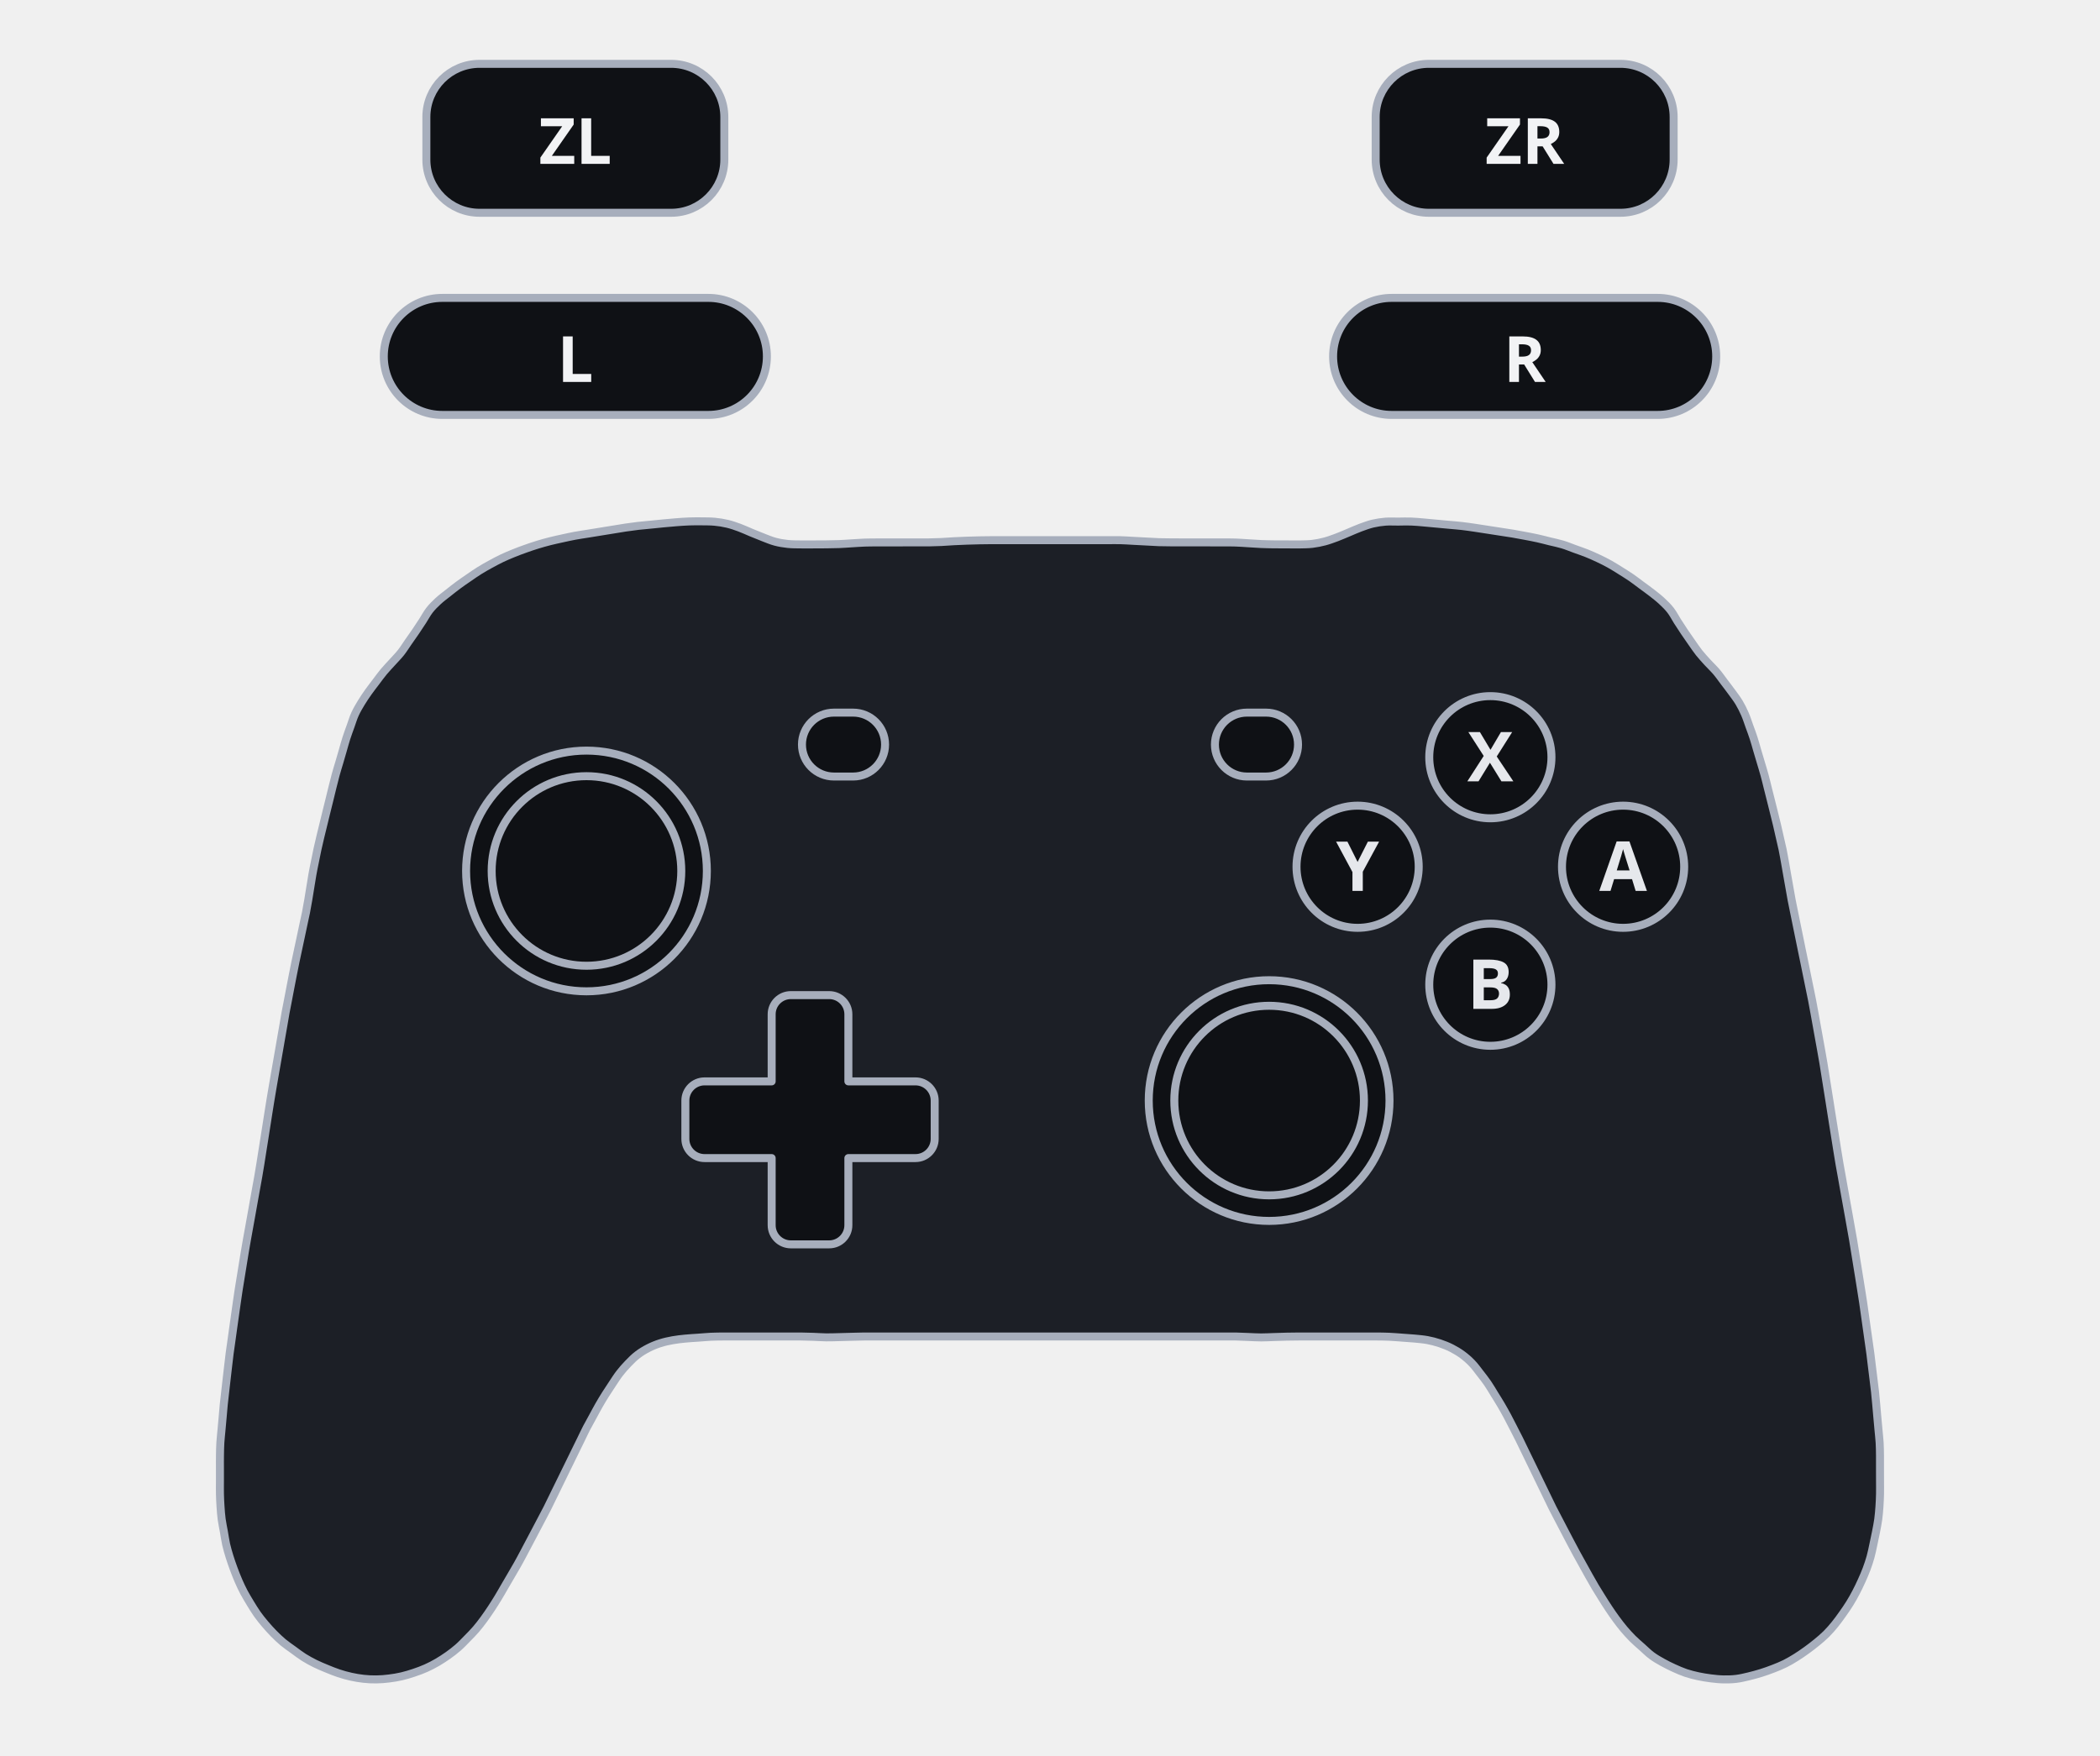
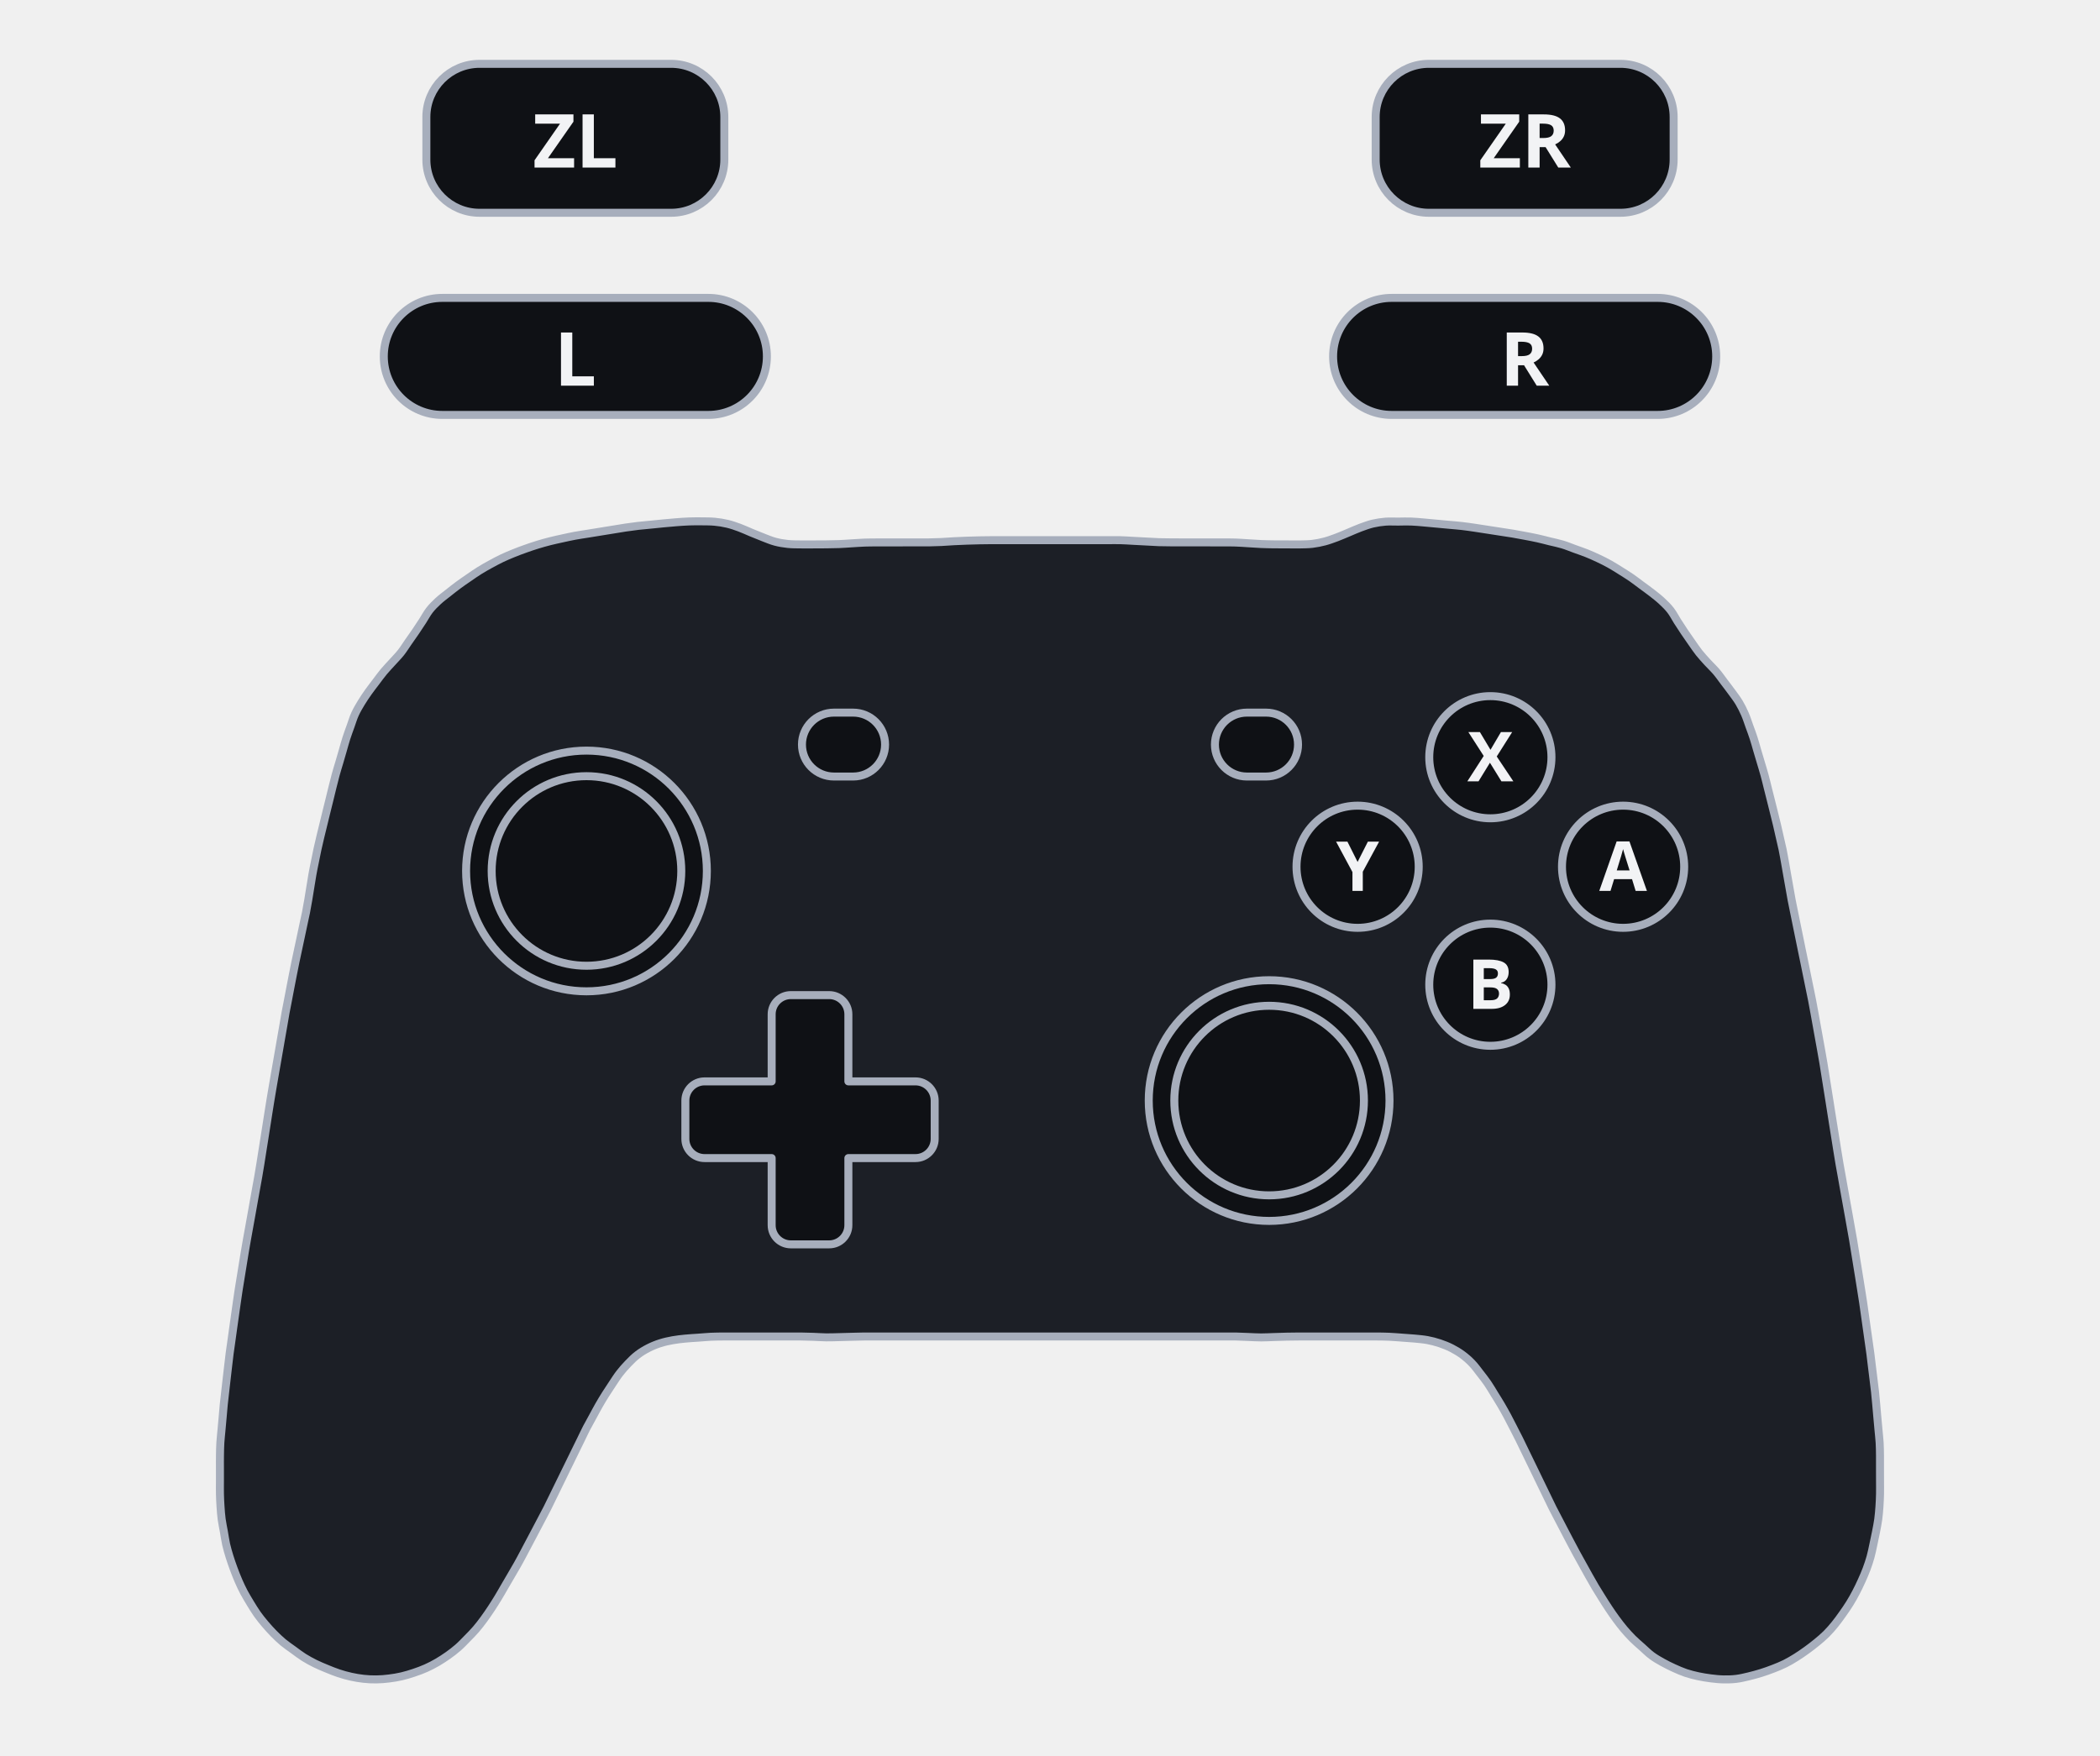
<svg xmlns="http://www.w3.org/2000/svg" width="657" height="549.336" viewBox="0 -106.336 657 549.336" style="overflow:visible;display:block">
  <defs>
    <linearGradient id="pb" x1="0" y1="0" x2="0" y2="1">
      <stop offset="0" stop-color="#1C1F26" />
      <stop offset="1" stop-color="#1C1F26" />
    </linearGradient>
    <linearGradient id="rim" x1="0" y1="0" x2="0" y2="1">
      <stop offset="0" stop-color="#fff" stop-opacity=".16" />
      <stop offset=".35" stop-color="#fff" stop-opacity="0" />
    </linearGradient>
    <radialGradient id="floor">
      <stop offset="0" stop-color="#000" stop-opacity=".55" />
      <stop offset="1" stop-color="#000" stop-opacity="0" />
    </radialGradient>
  </defs>
  <defs />
  <defs />
  <path d="M70.01,333.13 C69.88,334.46 69.78,335.79 69.66,337.12 C69.54,338.45 69.42,339.78 69.30,341.11 C69.18,342.44 69.03,343.77 68.94,345.10 C68.86,346.43 68.84,347.76 68.82,349.09 C68.79,350.43 68.81,351.76 68.81,353.10 C68.81,354.43 68.81,355.77 68.81,357.10 C68.81,358.44 68.78,359.77 68.81,361.11 C68.84,362.44 68.90,363.77 68.99,365.10 C69.08,366.44 69.17,367.77 69.35,369.09 C69.53,370.41 69.82,371.72 70.05,373.03 C70.29,374.34 70.46,375.67 70.75,376.97 C71.05,378.27 71.43,379.56 71.82,380.83 C72.22,382.10 72.66,383.36 73.12,384.61 C73.59,385.86 74.07,387.11 74.60,388.33 C75.13,389.56 75.70,390.77 76.32,391.95 C76.95,393.12 77.64,394.26 78.33,395.40 C79.03,396.54 79.72,397.69 80.49,398.78 C81.26,399.86 82.10,400.91 82.96,401.92 C83.82,402.94 84.72,403.93 85.65,404.88 C86.59,405.82 87.55,406.76 88.57,407.61 C89.60,408.46 90.71,409.21 91.79,409.99 C92.87,410.78 93.93,411.60 95.05,412.31 C96.18,413.01 97.36,413.66 98.55,414.25 C99.75,414.84 100.98,415.35 102.22,415.86 C103.45,416.36 104.68,416.88 105.95,417.29 C107.21,417.71 108.51,418.07 109.81,418.36 C111.11,418.65 112.43,418.88 113.75,419.02 C115.08,419.17 116.42,419.23 117.75,419.21 C119.08,419.20 120.41,419.09 121.74,418.92 C123.06,418.76 124.38,418.54 125.68,418.24 C126.98,417.94 128.25,417.54 129.52,417.12 C130.78,416.70 132.04,416.24 133.25,415.70 C134.47,415.16 135.66,414.54 136.81,413.87 C137.96,413.20 139.08,412.47 140.17,411.70 C141.25,410.93 142.32,410.12 143.32,409.24 C144.33,408.36 145.24,407.38 146.17,406.43 C147.11,405.48 148.05,404.53 148.92,403.52 C149.79,402.51 150.60,401.45 151.39,400.37 C152.18,399.30 152.93,398.19 153.67,397.08 C154.40,395.97 155.12,394.84 155.81,393.70 C156.51,392.56 157.16,391.39 157.83,390.24 C158.50,389.09 159.17,387.93 159.85,386.78 C160.52,385.63 161.21,384.49 161.86,383.32 C162.52,382.16 163.14,380.98 163.77,379.80 C164.40,378.63 165.02,377.44 165.64,376.26 C166.26,375.08 166.88,373.90 167.51,372.72 C168.13,371.54 168.75,370.36 169.37,369.18 C170.00,368.00 170.63,366.82 171.23,365.63 C171.83,364.44 172.40,363.23 172.99,362.04 C173.58,360.84 174.16,359.64 174.75,358.44 C175.34,357.24 175.92,356.04 176.51,354.84 C177.10,353.64 177.69,352.45 178.27,351.25 C178.86,350.05 179.45,348.85 180.03,347.65 C180.62,346.45 181.21,345.25 181.79,344.06 C182.38,342.86 182.94,341.64 183.55,340.46 C184.17,339.27 184.83,338.11 185.47,336.94 C186.11,335.77 186.72,334.59 187.39,333.43 C188.05,332.27 188.74,331.13 189.45,330.00 C190.16,328.87 190.90,327.76 191.64,326.65 C192.38,325.54 193.09,324.40 193.91,323.35 C194.73,322.30 195.61,321.29 196.54,320.34 C197.47,319.38 198.41,318.42 199.47,317.62 C200.52,316.81 201.68,316.12 202.86,315.51 C204.04,314.91 205.29,314.40 206.56,314.00 C207.82,313.59 209.14,313.31 210.45,313.07 C211.76,312.83 213.09,312.69 214.42,312.56 C215.74,312.42 217.08,312.37 218.41,312.27 C219.74,312.18 221.07,312.05 222.40,311.98 C223.74,311.92 225.07,311.91 226.40,311.90 C227.74,311.89 229.07,311.90 230.41,311.90 C231.74,311.90 233.08,311.90 234.41,311.90 C235.75,311.90 237.08,311.90 238.42,311.90 C239.75,311.90 241.09,311.90 242.42,311.90 C243.75,311.90 245.09,311.90 246.42,311.90 C247.76,311.90 249.09,311.89 250.43,311.90 C251.76,311.92 253.10,311.95 254.43,312.00 C255.76,312.04 257.10,312.16 258.43,312.17 C259.76,312.19 261.10,312.13 262.43,312.10 C263.77,312.07 265.10,312.02 266.43,311.99 C267.77,311.96 269.10,311.92 270.44,311.90 C271.77,311.89 273.11,311.90 274.44,311.90 C275.78,311.90 277.11,311.90 278.44,311.90 C279.78,311.90 281.11,311.90 282.45,311.90 C283.78,311.90 285.12,311.90 286.45,311.90 C287.79,311.90 289.12,311.90 290.46,311.90 C291.79,311.90 293.13,311.90 294.46,311.90 C295.79,311.90 297.13,311.90 298.46,311.90 C299.80,311.90 301.13,311.90 302.47,311.90 C303.80,311.90 305.14,311.90 306.47,311.90 C307.81,311.90 309.14,311.90 310.48,311.90 C311.81,311.90 313.14,311.90 314.48,311.90 C315.81,311.90 317.15,311.90 318.48,311.90 C319.82,311.90 321.15,311.90 322.49,311.90 C323.82,311.90 325.16,311.90 326.49,311.90 C327.83,311.90 329.16,311.90 330.50,311.90 C331.83,311.90 333.16,311.90 334.50,311.90 C335.83,311.90 337.17,311.90 338.50,311.90 C339.84,311.90 341.17,311.90 342.51,311.90 C343.84,311.90 345.18,311.90 346.51,311.90 C347.85,311.90 349.18,311.90 350.51,311.90 C351.85,311.90 353.18,311.90 354.52,311.90 C355.85,311.90 357.19,311.90 358.52,311.90 C359.86,311.90 361.19,311.90 362.53,311.90 C363.86,311.90 365.20,311.90 366.53,311.90 C367.86,311.90 369.20,311.90 370.53,311.90 C371.87,311.90 373.20,311.90 374.54,311.90 C375.87,311.90 377.21,311.90 378.54,311.90 C379.88,311.90 381.21,311.90 382.55,311.90 C383.88,311.90 385.22,311.88 386.55,311.90 C387.88,311.93 389.22,312.00 390.55,312.05 C391.88,312.10 393.22,312.19 394.55,312.19 C395.89,312.19 397.22,312.11 398.55,312.07 C399.89,312.03 401.22,311.98 402.56,311.95 C403.89,311.93 405.22,311.91 406.56,311.90 C407.89,311.89 409.23,311.90 410.56,311.90 C411.90,311.90 413.23,311.90 414.57,311.90 C415.90,311.90 417.24,311.90 418.57,311.90 C419.91,311.90 421.24,311.90 422.57,311.90 C423.91,311.90 425.24,311.90 426.58,311.90 C427.91,311.90 429.25,311.89 430.58,311.90 C431.92,311.91 433.25,311.92 434.58,311.98 C435.92,312.04 437.25,312.16 438.58,312.25 C439.91,312.35 441.24,312.43 442.57,312.55 C443.90,312.68 445.24,312.78 446.55,313.02 C447.85,313.26 449.16,313.60 450.42,314.02 C451.68,314.44 452.93,314.94 454.12,315.54 C455.30,316.14 456.45,316.83 457.52,317.62 C458.59,318.41 459.61,319.30 460.52,320.26 C461.44,321.22 462.22,322.31 463.04,323.37 C463.86,324.42 464.68,325.47 465.44,326.57 C466.19,327.67 466.86,328.83 467.56,329.97 C468.26,331.10 468.98,332.23 469.65,333.38 C470.33,334.53 470.97,335.70 471.61,336.87 C472.24,338.05 472.84,339.24 473.45,340.43 C474.06,341.61 474.68,342.80 475.27,343.99 C475.87,345.19 476.44,346.39 477.02,347.60 C477.60,348.80 478.19,350.00 478.77,351.20 C479.35,352.40 479.93,353.60 480.52,354.80 C481.10,356.00 481.68,357.20 482.26,358.40 C482.85,359.60 483.43,360.80 484.01,362.00 C484.60,363.20 485.16,364.41 485.76,365.61 C486.36,366.80 486.99,367.98 487.61,369.16 C488.22,370.34 488.84,371.53 489.46,372.71 C490.08,373.89 490.69,375.08 491.32,376.26 C491.94,377.44 492.56,378.62 493.20,379.79 C493.83,380.96 494.49,382.13 495.14,383.29 C495.79,384.46 496.42,385.63 497.08,386.79 C497.74,387.96 498.39,389.12 499.07,390.27 C499.76,391.41 500.46,392.54 501.17,393.67 C501.88,394.80 502.59,395.94 503.33,397.04 C504.07,398.15 504.83,399.26 505.62,400.33 C506.41,401.40 507.22,402.47 508.08,403.49 C508.94,404.50 509.84,405.50 510.78,406.44 C511.72,407.38 512.75,408.24 513.74,409.13 C514.74,410.02 515.68,410.98 516.75,411.77 C517.82,412.57 518.99,413.24 520.15,413.88 C521.31,414.53 522.51,415.12 523.72,415.67 C524.94,416.22 526.16,416.76 527.42,417.19 C528.68,417.61 529.99,417.94 531.29,418.22 C532.59,418.50 533.91,418.71 535.23,418.88 C536.56,419.04 537.89,419.19 539.22,419.21 C540.55,419.24 541.89,419.20 543.21,419.04 C544.53,418.88 545.84,418.56 547.14,418.25 C548.43,417.94 549.72,417.58 550.99,417.19 C552.26,416.79 553.52,416.35 554.77,415.86 C556.01,415.38 557.25,414.88 558.45,414.29 C559.64,413.70 560.79,413.01 561.92,412.31 C563.05,411.60 564.15,410.84 565.23,410.06 C566.31,409.28 567.37,408.47 568.40,407.62 C569.43,406.77 570.46,405.91 571.40,404.97 C572.34,404.03 573.22,403.02 574.06,401.98 C574.90,400.95 575.68,399.86 576.45,398.77 C577.22,397.68 577.99,396.59 578.69,395.45 C579.39,394.32 580.05,393.16 580.66,391.98 C581.28,390.80 581.86,389.59 582.41,388.37 C582.95,387.16 583.50,385.93 583.96,384.69 C584.43,383.44 584.85,382.16 585.21,380.88 C585.57,379.60 585.82,378.28 586.10,376.98 C586.39,375.68 586.66,374.37 586.92,373.06 C587.17,371.75 587.44,370.44 587.62,369.12 C587.80,367.80 587.90,366.47 588.00,365.14 C588.09,363.81 588.15,362.48 588.18,361.14 C588.21,359.81 588.18,358.47 588.18,357.14 C588.18,355.80 588.18,354.47 588.17,353.13 C588.17,351.80 588.19,350.46 588.17,349.13 C588.15,347.80 588.14,346.46 588.06,345.13 C587.98,343.80 587.82,342.47 587.70,341.14 C587.58,339.81 587.46,338.49 587.34,337.16 C587.22,335.83 587.11,334.50 586.99,333.17 C586.86,331.84 586.75,330.51 586.61,329.18 C586.47,327.86 586.29,326.53 586.13,325.21 C585.97,323.88 585.80,322.56 585.64,321.23 C585.48,319.91 585.33,318.58 585.16,317.26 C584.99,315.93 584.79,314.61 584.60,313.29 C584.42,311.97 584.23,310.65 584.04,309.33 C583.85,308.01 583.67,306.69 583.48,305.36 C583.29,304.04 583.11,302.72 582.92,301.40 C582.72,300.08 582.51,298.76 582.30,297.44 C582.09,296.13 581.88,294.81 581.67,293.49 C581.45,292.17 581.24,290.86 581.03,289.54 C580.82,288.22 580.60,286.90 580.39,285.59 C580.18,284.27 579.98,282.95 579.75,281.63 C579.53,280.32 579.29,279.00 579.05,277.69 C578.82,276.38 578.58,275.06 578.35,273.75 C578.11,272.44 577.88,271.12 577.64,269.81 C577.40,268.49 577.17,267.18 576.93,265.87 C576.70,264.55 576.46,263.24 576.23,261.93 C575.99,260.61 575.75,259.30 575.52,257.98 C575.30,256.67 575.08,255.35 574.87,254.03 C574.65,252.72 574.45,251.40 574.24,250.08 C574.03,248.76 573.82,247.44 573.61,246.13 C573.40,244.81 573.19,243.49 572.98,242.17 C572.77,240.85 572.56,239.54 572.36,238.22 C572.15,236.90 571.94,235.58 571.73,234.26 C571.52,232.95 571.31,231.63 571.10,230.31 C570.89,228.99 570.69,227.67 570.47,226.35 C570.25,225.04 570.01,223.73 569.78,222.41 C569.55,221.10 569.31,219.78 569.07,218.47 C568.83,217.16 568.60,215.84 568.36,214.53 C568.13,213.22 567.89,211.90 567.65,210.59 C567.41,209.28 567.18,207.96 566.92,206.65 C566.67,205.34 566.39,204.04 566.12,202.73 C565.85,201.42 565.59,200.11 565.32,198.81 C565.05,197.50 564.78,196.19 564.52,194.88 C564.25,193.58 563.98,192.27 563.71,190.96 C563.45,189.65 563.18,188.35 562.91,187.04 C562.64,185.73 562.38,184.42 562.11,183.12 C561.84,181.81 561.57,180.50 561.31,179.19 C561.04,177.89 560.77,176.58 560.52,175.27 C560.27,173.96 560.05,172.64 559.82,171.33 C559.59,170.01 559.36,168.70 559.12,167.38 C558.89,166.07 558.66,164.75 558.43,163.44 C558.19,162.13 557.97,160.81 557.70,159.50 C557.43,158.20 557.11,156.90 556.81,155.60 C556.51,154.30 556.23,152.99 555.92,151.70 C555.61,150.40 555.29,149.10 554.96,147.81 C554.64,146.51 554.31,145.22 553.99,143.92 C553.66,142.63 553.34,141.34 553.01,140.04 C552.69,138.75 552.39,137.45 552.03,136.16 C551.68,134.87 551.28,133.60 550.90,132.32 C550.52,131.04 550.14,129.76 549.76,128.48 C549.39,127.20 549.04,125.91 548.63,124.64 C548.22,123.37 547.75,122.12 547.29,120.87 C546.84,119.61 546.44,118.33 545.91,117.11 C545.38,115.89 544.78,114.68 544.10,113.54 C543.42,112.40 542.60,111.34 541.81,110.26 C541.03,109.18 540.21,108.13 539.40,107.06 C538.60,106.00 537.84,104.89 536.98,103.88 C536.11,102.86 535.13,101.95 534.23,100.97 C533.33,99.98 532.42,99.00 531.59,97.96 C530.76,96.91 530.03,95.80 529.26,94.71 C528.49,93.62 527.72,92.52 526.98,91.41 C526.24,90.31 525.51,89.19 524.79,88.06 C524.08,86.94 523.48,85.72 522.67,84.67 C521.86,83.62 520.90,82.67 519.92,81.77 C518.95,80.86 517.89,80.04 516.84,79.22 C515.79,78.39 514.69,77.63 513.62,76.83 C512.55,76.04 511.50,75.21 510.40,74.45 C509.30,73.70 508.17,73.00 507.03,72.29 C505.90,71.59 504.78,70.86 503.61,70.21 C502.45,69.56 501.26,68.97 500.05,68.40 C498.85,67.83 497.62,67.29 496.39,66.79 C495.15,66.30 493.88,65.88 492.62,65.42 C491.37,64.97 490.14,64.44 488.86,64.06 C487.59,63.67 486.27,63.41 484.97,63.10 C483.68,62.78 482.39,62.43 481.08,62.14 C479.78,61.85 478.47,61.61 477.16,61.36 C475.85,61.11 474.54,60.86 473.22,60.64 C471.90,60.42 470.58,60.24 469.26,60.03 C467.94,59.83 466.62,59.63 465.31,59.42 C463.99,59.22 462.67,59.01 461.35,58.81 C460.03,58.62 458.71,58.42 457.38,58.27 C456.06,58.12 454.73,58.02 453.40,57.90 C452.07,57.77 450.74,57.65 449.41,57.53 C448.08,57.40 446.75,57.27 445.42,57.16 C444.09,57.05 442.76,56.91 441.43,56.87 C440.10,56.82 438.76,56.88 437.43,56.89 C436.09,56.90 434.75,56.81 433.42,56.91 C432.10,57.02 430.77,57.22 429.48,57.52 C428.19,57.83 426.92,58.30 425.67,58.76 C424.42,59.22 423.21,59.78 421.98,60.29 C420.74,60.80 419.52,61.35 418.27,61.82 C417.02,62.28 415.76,62.76 414.48,63.10 C413.19,63.44 411.88,63.70 410.56,63.86 C409.24,64.01 407.90,64.01 406.56,64.04 C405.23,64.06 403.89,64.03 402.56,64.02 C401.23,64.02 399.89,64.03 398.56,64.01 C397.22,63.99 395.89,63.97 394.56,63.91 C393.22,63.85 391.89,63.75 390.56,63.67 C389.23,63.59 387.89,63.48 386.56,63.44 C385.23,63.39 383.89,63.41 382.56,63.41 C381.22,63.40 379.89,63.40 378.55,63.40 C377.22,63.40 375.88,63.40 374.55,63.40 C373.22,63.40 371.88,63.40 370.55,63.40 C369.21,63.39 367.88,63.40 366.54,63.39 C365.21,63.38 363.87,63.37 362.54,63.33 C361.21,63.28 359.87,63.19 358.54,63.12 C357.21,63.05 355.88,62.98 354.54,62.91 C353.21,62.84 351.88,62.74 350.54,62.71 C349.21,62.67 347.88,62.71 346.54,62.71 C345.21,62.71 343.87,62.71 342.54,62.71 C341.20,62.71 339.87,62.71 338.53,62.71 C337.20,62.70 335.86,62.70 334.53,62.70 C333.19,62.70 331.86,62.70 330.52,62.70 C329.19,62.70 327.86,62.70 326.52,62.70 C325.19,62.70 323.85,62.70 322.52,62.70 C321.18,62.70 319.85,62.70 318.51,62.70 C317.18,62.70 315.84,62.70 314.51,62.70 C313.17,62.70 311.84,62.69 310.51,62.70 C309.17,62.71 307.84,62.72 306.50,62.75 C305.17,62.78 303.83,62.81 302.50,62.86 C301.17,62.90 299.83,62.96 298.50,63.03 C297.17,63.10 295.84,63.22 294.50,63.28 C293.17,63.34 291.84,63.38 290.50,63.40 C289.17,63.42 287.83,63.40 286.50,63.40 C285.17,63.40 283.83,63.40 282.50,63.40 C281.16,63.41 279.83,63.41 278.49,63.41 C277.16,63.41 275.82,63.40 274.49,63.41 C273.15,63.42 271.82,63.41 270.49,63.46 C269.15,63.51 267.82,63.62 266.49,63.69 C265.16,63.77 263.83,63.88 262.49,63.93 C261.16,63.98 259.82,64.00 258.49,64.01 C257.16,64.03 255.82,64.02 254.49,64.03 C253.15,64.03 251.82,64.06 250.48,64.03 C249.15,64.01 247.81,64.03 246.48,63.89 C245.16,63.75 243.82,63.53 242.54,63.19 C241.25,62.85 240.02,62.31 238.78,61.84 C237.53,61.36 236.30,60.84 235.06,60.34 C233.83,59.83 232.62,59.25 231.37,58.79 C230.12,58.33 228.85,57.88 227.56,57.58 C226.27,57.27 224.94,57.06 223.62,56.94 C222.30,56.81 220.95,56.83 219.62,56.81 C218.29,56.79 216.95,56.80 215.62,56.84 C214.28,56.89 212.95,56.99 211.62,57.09 C210.29,57.19 208.96,57.32 207.63,57.44 C206.30,57.57 204.98,57.71 203.65,57.84 C202.32,57.97 200.99,58.08 199.66,58.23 C198.34,58.39 197.02,58.56 195.70,58.76 C194.38,58.95 193.06,59.18 191.75,59.40 C190.43,59.61 189.11,59.83 187.79,60.04 C186.48,60.25 185.16,60.47 183.84,60.68 C182.52,60.89 181.20,61.08 179.89,61.32 C178.58,61.56 177.27,61.86 175.97,62.14 C174.67,62.43 173.36,62.70 172.07,63.03 C170.77,63.36 169.49,63.72 168.21,64.11 C166.94,64.50 165.67,64.93 164.41,65.38 C163.16,65.82 161.91,66.29 160.67,66.79 C159.43,67.29 158.20,67.81 157.00,68.38 C155.79,68.96 154.62,69.59 153.45,70.23 C152.28,70.87 151.11,71.52 149.98,72.23 C148.85,72.93 147.76,73.70 146.66,74.46 C145.56,75.21 144.45,75.97 143.38,76.76 C142.31,77.55 141.26,78.38 140.22,79.21 C139.17,80.04 138.09,80.83 137.11,81.73 C136.14,82.63 135.18,83.58 134.36,84.63 C133.54,85.68 132.94,86.89 132.21,88.00 C131.49,89.12 130.75,90.24 130.00,91.34 C129.25,92.44 128.47,93.53 127.71,94.62 C126.95,95.72 126.24,96.86 125.42,97.91 C124.59,98.95 123.64,99.90 122.75,100.89 C121.86,101.88 120.92,102.84 120.07,103.86 C119.21,104.89 118.44,105.97 117.63,107.04 C116.83,108.10 116.00,109.16 115.23,110.24 C114.46,111.33 113.71,112.43 113.02,113.57 C112.33,114.71 111.64,115.87 111.09,117.08 C110.53,118.29 110.16,119.58 109.71,120.83 C109.26,122.09 108.79,123.34 108.38,124.61 C107.97,125.88 107.63,127.17 107.26,128.45 C106.88,129.73 106.51,131.01 106.14,132.30 C105.76,133.58 105.36,134.85 105.01,136.14 C104.66,137.43 104.34,138.72 104.02,140.02 C103.69,141.31 103.38,142.61 103.07,143.91 C102.75,145.20 102.43,146.50 102.11,147.79 C101.80,149.09 101.48,150.39 101.16,151.68 C100.85,152.98 100.52,154.28 100.21,155.57 C99.90,156.87 99.60,158.17 99.31,159.47 C99.03,160.78 98.77,162.09 98.51,163.40 C98.24,164.70 97.97,166.01 97.74,167.32 C97.50,168.64 97.31,169.96 97.09,171.28 C96.88,172.59 96.68,173.91 96.45,175.23 C96.23,176.54 96.00,177.86 95.74,179.17 C95.48,180.48 95.18,181.78 94.90,183.08 C94.63,184.39 94.35,185.69 94.07,187.00 C93.79,188.30 93.51,189.61 93.23,190.92 C92.95,192.22 92.67,193.52 92.40,194.83 C92.13,196.14 91.87,197.45 91.61,198.76 C91.35,200.07 91.11,201.38 90.85,202.69 C90.60,204.00 90.35,205.31 90.10,206.62 C89.85,207.93 89.58,209.24 89.34,210.55 C89.10,211.87 88.89,213.18 88.66,214.50 C88.43,215.81 88.20,217.13 87.97,218.44 C87.74,219.76 87.51,221.07 87.29,222.39 C87.06,223.70 86.83,225.02 86.60,226.33 C86.37,227.65 86.14,228.96 85.91,230.28 C85.68,231.59 85.45,232.90 85.23,234.22 C85.00,235.54 84.78,236.85 84.57,238.17 C84.36,239.49 84.15,240.81 83.94,242.12 C83.74,243.44 83.53,244.76 83.32,246.08 C83.11,247.40 82.90,248.72 82.70,250.03 C82.49,251.35 82.28,252.67 82.07,253.99 C81.86,255.31 81.66,256.63 81.45,257.94 C81.23,259.26 81.02,260.58 80.79,261.89 C80.56,263.21 80.32,264.52 80.08,265.83 C79.85,267.15 79.61,268.46 79.37,269.78 C79.14,271.09 78.90,272.40 78.67,273.72 C78.43,275.03 78.20,276.34 77.96,277.66 C77.73,278.97 77.49,280.28 77.25,281.60 C77.02,282.91 76.79,284.23 76.57,285.54 C76.34,286.86 76.14,288.18 75.93,289.50 C75.71,290.81 75.50,292.13 75.29,293.45 C75.08,294.77 74.85,296.08 74.65,297.40 C74.45,298.72 74.26,300.04 74.07,301.36 C73.88,302.68 73.69,304.00 73.51,305.33 C73.32,306.65 73.14,307.97 72.95,309.29 C72.77,310.61 72.58,311.94 72.40,313.26 C72.21,314.58 72.01,315.90 71.84,317.22 C71.67,318.55 71.52,319.87 71.37,321.20 C71.21,322.52 71.07,323.85 70.91,325.18 C70.76,326.50 70.61,327.83 70.46,329.15 C70.31,330.48 70.15,331.80 70.01,333.13Z" fill="#1C1F26" stroke="#A7AEBC" stroke-width="2.5" vector-effect="non-scaling-stroke" stroke-linejoin="round" />
  <circle cx="183.482" cy="166.218" r="37.663" fill="#0F1115" stroke="#A7AEBC" stroke-width="2.5" vector-effect="non-scaling-stroke" />
  <mask id="LS_ring186m76" maskUnits="userSpaceOnUse" x="-5000" y="-5000" width="10000" height="10000">
    <rect x="-5000" y="-5000" width="10000" height="10000" fill="#fff" />
    <circle cx="183.482" cy="166.218" r="29.663" fill="#000" stroke="#000" stroke-width="7" stroke-linejoin="round" />
  </mask>
  <circle cx="183.482" cy="166.218" r="29.663" fill="none" stroke="#72D6E8" stroke-width="12" stroke-linejoin="round" mask="url(#LS_ring186m76)" class="hLS24" display="none" />
  <circle cx="183.482" cy="166.218" r="29.663" fill="#0F1115" stroke="#A7AEBC" stroke-width="2.5" vector-effect="non-scaling-stroke" class="p8x25" />
  <clipPath id="dp174">
    <path d="M241.421,211.068 A6,6 0 0 1 247.421,205.068 H259.421 A6,6 0 0 1 265.421,211.068 V232.068 H286.421 A6,6 0 0 1 292.421,238.068 V250.068 A6,6 0 0 1 286.421,256.068 H265.421 V277.068 A6,6 0 0 1 259.421,283.068 H247.421 A6,6 0 0 1 241.421,277.068 V256.068 H220.421 A6,6 0 0 1 214.421,250.068 V238.068 A6,6 0 0 1 220.421,232.068 H241.421 Z" />
  </clipPath>
  <path d="M241.421,211.068 A6,6 0 0 1 247.421,205.068 H259.421 A6,6 0 0 1 265.421,211.068 V232.068 H286.421 A6,6 0 0 1 292.421,238.068 V250.068 A6,6 0 0 1 286.421,256.068 H265.421 V277.068 A6,6 0 0 1 259.421,283.068 H247.421 A6,6 0 0 1 241.421,277.068 V256.068 H220.421 A6,6 0 0 1 214.421,250.068 V238.068 A6,6 0 0 1 220.421,232.068 H241.421 Z" fill="#0F1115" stroke="#A7AEBC" stroke-width="2.5" vector-effect="non-scaling-stroke" stroke-linejoin="round" class="hDup28" display="none" />
  <rect x="241.421" y="205.068" width="24" height="27" fill="#72D6E8" clip-path="url(#dp174)" class="hDup29" display="none" />
  <path d="M241.421,211.068 A6,6 0 0 1 247.421,205.068 H259.421 A6,6 0 0 1 265.421,211.068 V232.068 H286.421 A6,6 0 0 1 292.421,238.068 V250.068 A6,6 0 0 1 286.421,256.068 H265.421 V277.068 A6,6 0 0 1 259.421,283.068 H247.421 A6,6 0 0 1 241.421,277.068 V256.068 H220.421 A6,6 0 0 1 214.421,250.068 V238.068 A6,6 0 0 1 220.421,232.068 H241.421 Z" fill="#0F1115" stroke="#A7AEBC" stroke-width="2.5" vector-effect="non-scaling-stroke" stroke-linejoin="round" class="hDdown31" display="none" />
  <rect x="241.421" y="256.068" width="24" height="27" fill="#72D6E8" clip-path="url(#dp174)" class="hDdown32" display="none" />
  <path d="M241.421,211.068 A6,6 0 0 1 247.421,205.068 H259.421 A6,6 0 0 1 265.421,211.068 V232.068 H286.421 A6,6 0 0 1 292.421,238.068 V250.068 A6,6 0 0 1 286.421,256.068 H265.421 V277.068 A6,6 0 0 1 259.421,283.068 H247.421 A6,6 0 0 1 241.421,277.068 V256.068 H220.421 A6,6 0 0 1 214.421,250.068 V238.068 A6,6 0 0 1 220.421,232.068 H241.421 Z" fill="#0F1115" stroke="#A7AEBC" stroke-width="2.5" vector-effect="non-scaling-stroke" stroke-linejoin="round" class="hDleft34" display="none" />
  <rect x="214.421" y="232.068" width="27" height="24" fill="#72D6E8" clip-path="url(#dp174)" class="hDleft35" display="none" />
  <path d="M241.421,211.068 A6,6 0 0 1 247.421,205.068 H259.421 A6,6 0 0 1 265.421,211.068 V232.068 H286.421 A6,6 0 0 1 292.421,238.068 V250.068 A6,6 0 0 1 286.421,256.068 H265.421 V277.068 A6,6 0 0 1 259.421,283.068 H247.421 A6,6 0 0 1 241.421,277.068 V256.068 H220.421 A6,6 0 0 1 214.421,250.068 V238.068 A6,6 0 0 1 220.421,232.068 H241.421 Z" fill="#0F1115" stroke="#A7AEBC" stroke-width="2.5" vector-effect="non-scaling-stroke" stroke-linejoin="round" class="hDright37" display="none" />
  <rect x="265.421" y="232.068" width="27" height="24" fill="#72D6E8" clip-path="url(#dp174)" class="hDright38" display="none" />
  <path d="M241.421,211.068 A6,6 0 0 1 247.421,205.068 H259.421 A6,6 0 0 1 265.421,211.068 V232.068 H286.421 A6,6 0 0 1 292.421,238.068 V250.068 A6,6 0 0 1 286.421,256.068 H265.421 V277.068 A6,6 0 0 1 259.421,283.068 H247.421 A6,6 0 0 1 241.421,277.068 V256.068 H220.421 A6,6 0 0 1 214.421,250.068 V238.068 A6,6 0 0 1 220.421,232.068 H241.421 Z" fill="#0F1115" stroke="#A7AEBC" stroke-width="2.5" vector-effect="non-scaling-stroke" stroke-linejoin="round" class="p10x30" />
  <circle cx="397.054" cy="238.068" r="37.663" fill="#0F1115" stroke="#A7AEBC" stroke-width="2.5" vector-effect="non-scaling-stroke" />
  <mask id="RS_ring187m77" maskUnits="userSpaceOnUse" x="-5000" y="-5000" width="10000" height="10000">
    <rect x="-5000" y="-5000" width="10000" height="10000" fill="#fff" />
    <circle cx="397.054" cy="238.068" r="29.663" fill="#000" stroke="#000" stroke-width="7" stroke-linejoin="round" />
  </mask>
  <circle cx="397.054" cy="238.068" r="29.663" fill="none" stroke="#72D6E8" stroke-width="12" stroke-linejoin="round" mask="url(#RS_ring187m77)" class="hRS26" display="none" />
  <circle cx="397.054" cy="238.068" r="29.663" fill="#0F1115" stroke="#A7AEBC" stroke-width="2.5" vector-effect="non-scaling-stroke" class="p9x27" />
  <mask id="Y_ring181m71" maskUnits="userSpaceOnUse" x="-5000" y="-5000" width="10000" height="10000">
    <rect x="-5000" y="-5000" width="10000" height="10000" fill="#fff" />
    <circle cx="466.268" cy="130.622" r="19.116" fill="#000" stroke="#000" stroke-width="7" stroke-linejoin="round" />
  </mask>
  <circle cx="466.268" cy="130.622" r="19.116" fill="none" stroke="#72D6E8" stroke-width="12" stroke-linejoin="round" mask="url(#Y_ring181m71)" class="hY9" display="none" />
  <circle cx="466.268" cy="130.622" r="19.116" fill="#0F1115" stroke="#A7AEBC" stroke-width="2.5" vector-effect="non-scaling-stroke" class="p3x10" />
-   <text x="466.268" y="130.622" fill="#E6E8EC" font-family="sans-serif" font-weight="700" font-size="21.601" text-anchor="middle" class="p3x11" dy="7.56">X</text>
+   <text x="466.268" y="130.622" fill="#F2F3F5" font-family="sans-serif" font-weight="700" font-size="21.601" text-anchor="middle" class="p3x11" dy="7.56">X</text>
  <mask id="X_ring180m70" maskUnits="userSpaceOnUse" x="-5000" y="-5000" width="10000" height="10000">
    <rect x="-5000" y="-5000" width="10000" height="10000" fill="#fff" />
    <circle cx="424.74" cy="164.899" r="19.116" fill="#000" stroke="#000" stroke-width="7" stroke-linejoin="round" />
  </mask>
  <circle cx="424.74" cy="164.899" r="19.116" fill="none" stroke="#72D6E8" stroke-width="12" stroke-linejoin="round" mask="url(#X_ring180m70)" class="hX6" display="none" />
  <circle cx="424.74" cy="164.899" r="19.116" fill="#0F1115" stroke="#A7AEBC" stroke-width="2.5" vector-effect="non-scaling-stroke" class="p2x7" />
-   <text x="424.74" y="164.899" fill="#E6E8EC" font-family="sans-serif" font-weight="700" font-size="21.601" text-anchor="middle" class="p2x8" dy="7.56">Y</text>
+   <text x="424.74" y="164.899" fill="#F2F3F5" font-family="sans-serif" font-weight="700" font-size="21.601" text-anchor="middle" class="p2x8" dy="7.56">Y</text>
  <mask id="B_ring179m69" maskUnits="userSpaceOnUse" x="-5000" y="-5000" width="10000" height="10000">
    <rect x="-5000" y="-5000" width="10000" height="10000" fill="#fff" />
    <circle cx="507.796" cy="164.899" r="19.116" fill="#000" stroke="#000" stroke-width="7" stroke-linejoin="round" />
  </mask>
  <circle cx="507.796" cy="164.899" r="19.116" fill="none" stroke="#72D6E8" stroke-width="12" stroke-linejoin="round" mask="url(#B_ring179m69)" class="hB3" display="none" />
  <circle cx="507.796" cy="164.899" r="19.116" fill="#0F1115" stroke="#A7AEBC" stroke-width="2.5" vector-effect="non-scaling-stroke" class="p1x4" />
-   <text x="507.796" y="164.899" fill="#E6E8EC" font-family="sans-serif" font-weight="700" font-size="21.601" text-anchor="middle" class="p1x5" dy="7.56">A</text>
+   <text x="507.796" y="164.899" fill="#F2F3F5" font-family="sans-serif" font-weight="700" font-size="21.601" text-anchor="middle" class="p1x5" dy="7.56">A</text>
  <mask id="A_ring178m68" maskUnits="userSpaceOnUse" x="-5000" y="-5000" width="10000" height="10000">
    <rect x="-5000" y="-5000" width="10000" height="10000" fill="#fff" />
    <circle cx="466.268" cy="201.813" r="19.116" fill="#000" stroke="#000" stroke-width="7" stroke-linejoin="round" />
  </mask>
  <circle cx="466.268" cy="201.813" r="19.116" fill="none" stroke="#72D6E8" stroke-width="12" stroke-linejoin="round" mask="url(#A_ring178m68)" class="hA0" display="none" />
  <circle cx="466.268" cy="201.813" r="19.116" fill="#0F1115" stroke="#A7AEBC" stroke-width="2.5" vector-effect="non-scaling-stroke" class="p0x1" />
-   <text x="466.268" y="201.813" fill="#E6E8EC" font-family="sans-serif" font-weight="700" font-size="21.601" text-anchor="middle" class="p0x2" dy="7.56">B</text>
+   <text x="466.268" y="201.813" fill="#F2F3F5" font-family="sans-serif" font-weight="700" font-size="21.601" text-anchor="middle" class="p0x2" dy="7.56">B</text>
  <mask id="SELECT_ring193m79" maskUnits="userSpaceOnUse" x="-5000" y="-5000" width="10000" height="10000">
    <rect x="-5000" y="-5000" width="10000" height="10000" fill="#fff" />
    <rect x="250.901" y="116.667" width="26" height="20" rx="10" fill="#000" stroke="#000" stroke-width="7" stroke-linejoin="round" />
  </mask>
  <rect x="250.901" y="116.667" width="26" height="20" rx="10" fill="none" stroke="#72D6E8" stroke-width="12" stroke-linejoin="round" mask="url(#SELECT_ring193m79)" class="hSELECT42" display="none" />
  <rect x="250.901" y="116.667" width="26" height="20" rx="10" fill="#0F1115" stroke="#A7AEBC" stroke-width="2.5" vector-effect="non-scaling-stroke" class="p15x43" />
  <mask id="START_ring192m78" maskUnits="userSpaceOnUse" x="-5000" y="-5000" width="10000" height="10000">
    <rect x="-5000" y="-5000" width="10000" height="10000" fill="#fff" />
    <rect x="380.099" y="116.667" width="26" height="20" rx="10" fill="#000" stroke="#000" stroke-width="7" stroke-linejoin="round" />
  </mask>
  <rect x="380.099" y="116.667" width="26" height="20" rx="10" fill="none" stroke="#72D6E8" stroke-width="12" stroke-linejoin="round" mask="url(#START_ring192m78)" class="hSTART40" display="none" />
  <rect x="380.099" y="116.667" width="26" height="20" rx="10" fill="#0F1115" stroke="#A7AEBC" stroke-width="2.5" vector-effect="non-scaling-stroke" class="p14x41" />
  <mask id="LB_ring182m72" maskUnits="userSpaceOnUse" x="-5000" y="-5000" width="10000" height="10000">
    <rect x="-5000" y="-5000" width="10000" height="10000" fill="#fff" />
    <rect x="120.072" y="-13.116" width="119.855" height="36.622" rx="18.311" fill="#000" stroke="#000" stroke-width="7" stroke-linejoin="round" />
  </mask>
  <rect x="120.072" y="-13.116" width="119.855" height="36.622" rx="18.311" fill="none" stroke="#72D6E8" stroke-width="12" stroke-linejoin="round" mask="url(#LB_ring182m72)" class="hLB12" display="none" />
  <rect x="120.072" y="-13.116" width="119.855" height="36.622" rx="18.311" fill="#0F1115" stroke="#A7AEBC" stroke-width="2.5" vector-effect="non-scaling-stroke" class="p4x13" />
-   <text x="180" y="6.196" fill="#F2F3F5" font-family="sans-serif" font-weight="700" font-size="19.976" text-anchor="middle" class="p4x14" dy="6.99">L</text>
+   <text x="180" y="6.196" fill="#F2F3F5" font-family="sans-serif" font-weight="700" font-size="23.305" text-anchor="middle" class="p4x14" dy="8.16">L</text>
  <mask id="LT_ring184m74" maskUnits="userSpaceOnUse" x="-5000" y="-5000" width="10000" height="10000">
    <rect x="-5000" y="-5000" width="10000" height="10000" fill="#fff" />
    <rect x="133.39" y="-86.36" width="93.221" height="46.61" rx="16.647" fill="#000" stroke="#000" stroke-width="7" stroke-linejoin="round" />
  </mask>
  <rect x="133.39" y="-86.36" width="93.221" height="46.61" rx="16.647" fill="none" stroke="#72D6E8" stroke-width="12" stroke-linejoin="round" mask="url(#LT_ring184m74)" class="hLT18" display="none" />
  <rect x="133.39" y="-86.36" width="93.221" height="46.61" rx="16.647" fill="#0F1115" stroke="#A7AEBC" stroke-width="2.5" vector-effect="non-scaling-stroke" class="p6x19" />
-   <text x="180" y="-62.055" fill="#F2F3F5" font-family="sans-serif" font-weight="700" font-size="19.976" text-anchor="middle" class="p6x20" dy="6.99">ZL</text>
+   <text x="180" y="-62.055" fill="#F2F3F5" font-family="sans-serif" font-weight="700" font-size="23.305" text-anchor="middle" class="p6x20" dy="8.16">ZL</text>
  <mask id="RB_ring183m73" maskUnits="userSpaceOnUse" x="-5000" y="-5000" width="10000" height="10000">
    <rect x="-5000" y="-5000" width="10000" height="10000" fill="#fff" />
    <rect x="417.072" y="-13.116" width="119.855" height="36.622" rx="18.311" fill="#000" stroke="#000" stroke-width="7" stroke-linejoin="round" />
  </mask>
  <rect x="417.072" y="-13.116" width="119.855" height="36.622" rx="18.311" fill="none" stroke="#72D6E8" stroke-width="12" stroke-linejoin="round" mask="url(#RB_ring183m73)" class="hRB15" display="none" />
  <rect x="417.072" y="-13.116" width="119.855" height="36.622" rx="18.311" fill="#0F1115" stroke="#A7AEBC" stroke-width="2.5" vector-effect="non-scaling-stroke" class="p5x16" />
-   <text x="477" y="6.196" fill="#F2F3F5" font-family="sans-serif" font-weight="700" font-size="19.976" text-anchor="middle" class="p5x17" dy="6.99">R</text>
+   <text x="477" y="6.196" fill="#F2F3F5" font-family="sans-serif" font-weight="700" font-size="23.305" text-anchor="middle" class="p5x17" dy="8.16">R</text>
  <mask id="RT_ring185m75" maskUnits="userSpaceOnUse" x="-5000" y="-5000" width="10000" height="10000">
    <rect x="-5000" y="-5000" width="10000" height="10000" fill="#fff" />
    <rect x="430.39" y="-86.36" width="93.221" height="46.61" rx="16.647" fill="#000" stroke="#000" stroke-width="7" stroke-linejoin="round" />
  </mask>
  <rect x="430.39" y="-86.36" width="93.221" height="46.61" rx="16.647" fill="none" stroke="#72D6E8" stroke-width="12" stroke-linejoin="round" mask="url(#RT_ring185m75)" class="hRT21" display="none" />
  <rect x="430.39" y="-86.36" width="93.221" height="46.61" rx="16.647" fill="#0F1115" stroke="#A7AEBC" stroke-width="2.5" vector-effect="non-scaling-stroke" class="p7x22" />
-   <text x="477" y="-62.055" fill="#F2F3F5" font-family="sans-serif" font-weight="700" font-size="19.976" text-anchor="middle" class="p7x23" dy="6.99">ZR</text>
+   <text x="477" y="-62.055" fill="#F2F3F5" font-family="sans-serif" font-weight="700" font-size="23.305" text-anchor="middle" class="p7x23" dy="8.16">ZR</text>
</svg>
